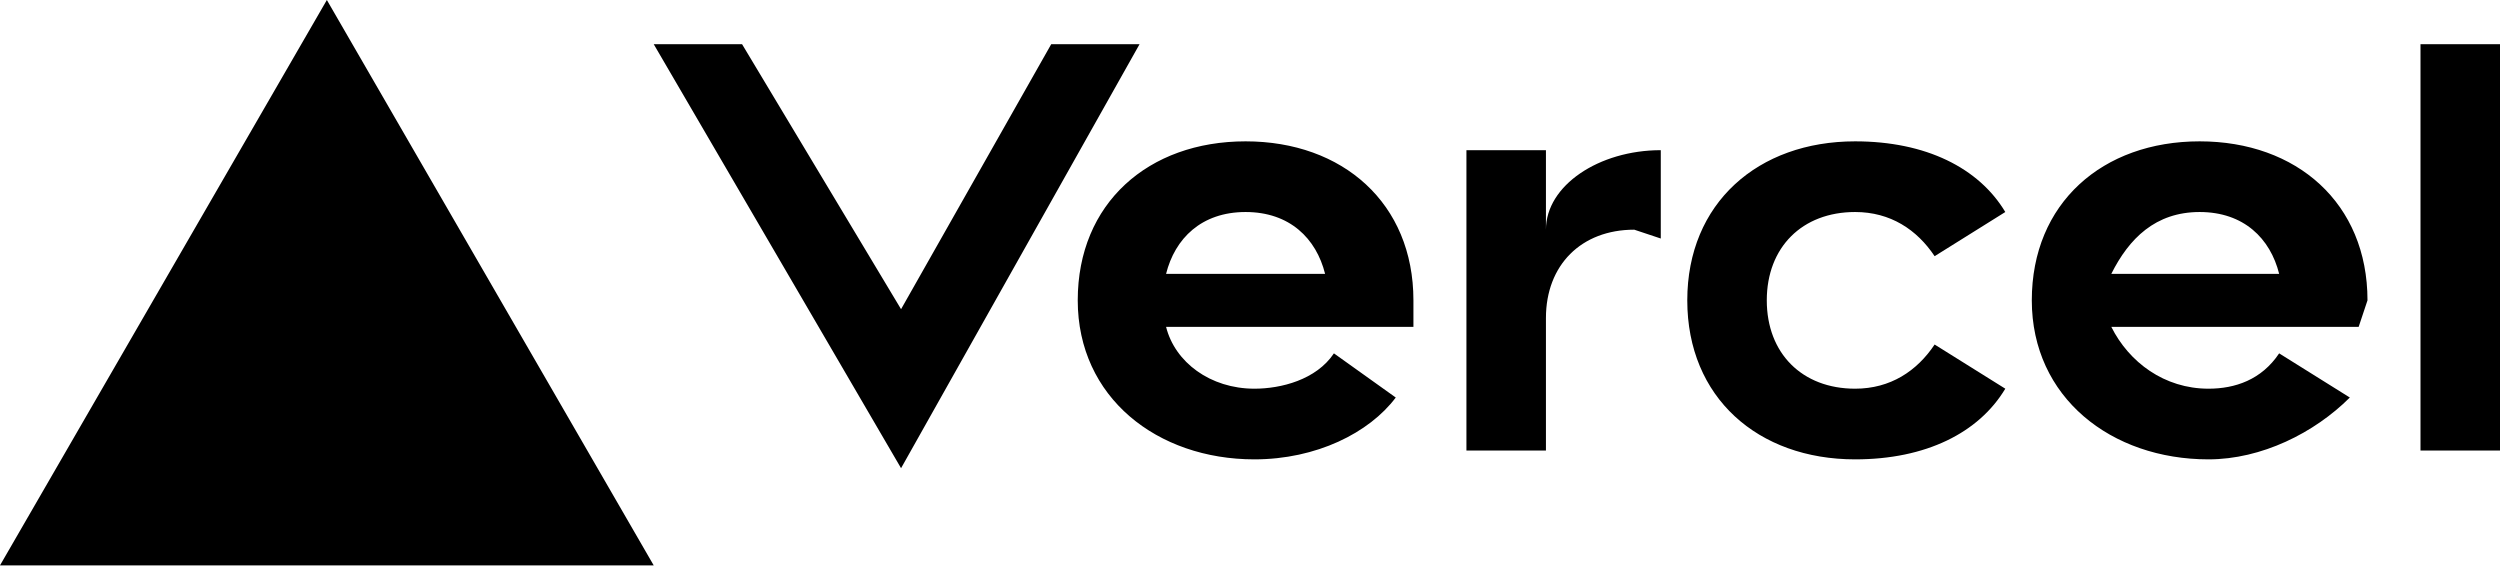
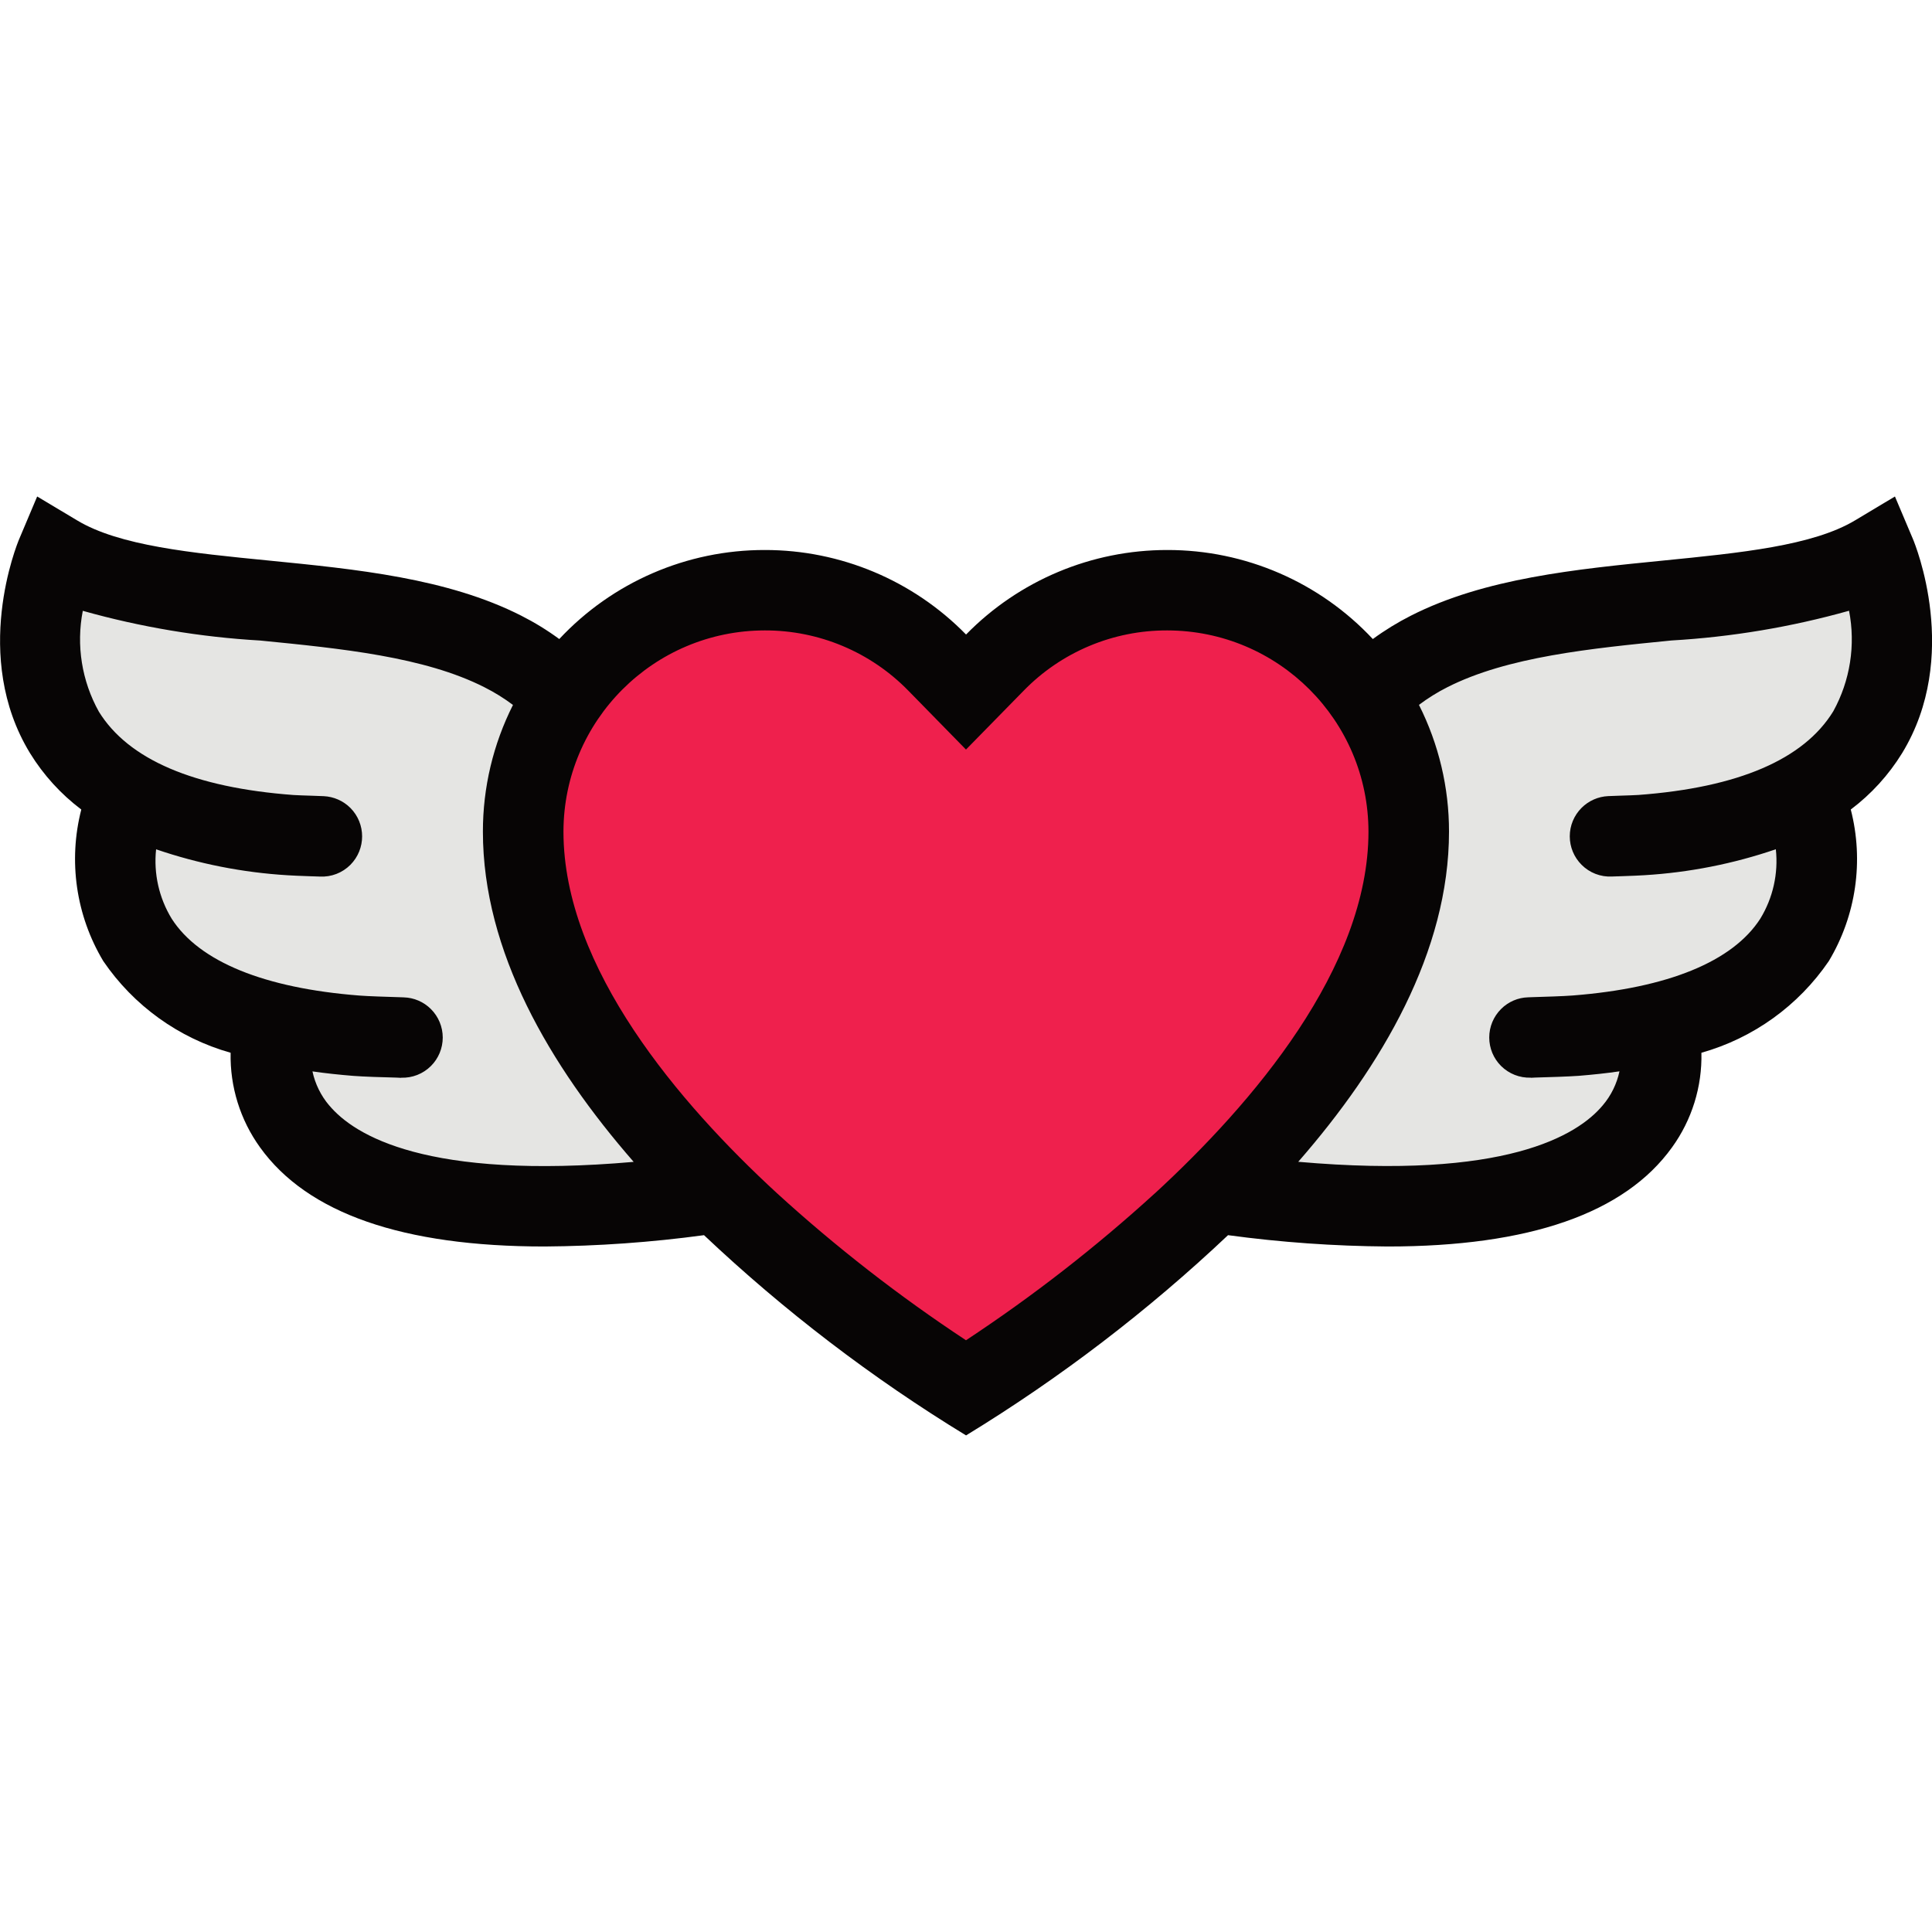
- <svg xmlns="http://www.w3.org/2000/svg" fill="none" viewBox="0 0 283 64">
-   <path fill="black" d="M141 16c-11 0-19 7-19 18s9 18 20 18c7 0 13-3 16-7l-7-5c-2 3-6 4-9 4-5 0-9-3-10-7h28v-3c0-11-8-18-19-18zm-9 15c1-4 4-7 9-7s8 3 9 7h-18zm117-15c-11 0-19 7-19 18s9 18 20 18c6 0 12-3 16-7l-8-5c-2 3-5 4-8 4-5 0-9-3-11-7h28l1-3c0-11-8-18-19-18zm-10 15c2-4 5-7 10-7s8 3 9 7h-19zm-39 3c0 6 4 10 10 10 4 0 7-2 9-5l8 5c-3 5-9 8-17 8-11 0-19-7-19-18s8-18 19-18c8 0 14 3 17 8l-8 5c-2-3-5-5-9-5-6 0-10 4-10 10zm83-29v46h-9V5h9zM37 0l37 64H0L37 0zm92 5-27 48L74 5h10l18 30 17-30h10zm59 12v10l-3-1c-6 0-10 4-10 10v15h-9V17h9v9c0-5 6-9 13-9z" />
+ <svg xmlns="http://www.w3.org/2000/svg" width="800px" height="800px" viewBox="0 -28.4 110.514 110.514">
+   <g id="Group_1126" data-name="Group 1126" transform="translate(-2153.771 -14295.673)">
+     <path id="Path_845" data-name="Path 845" d="M-3001.9,2475.261l.754-14.572-6.043-2.158-21.478-3.668,2.807,15.648,2.483,8.6,5.612,2.41,1.833,3.023,6.908,6.15h13.708l3.128-1.725-9.712-13.708" transform="translate(5186 11845)" fill="#e5e5e3" fill-rule="evenodd" />
+     <path id="Path_846" data-name="Path 846" d="M-2951.9,2475.261l-.756-14.572,6.044-2.158,21.476-3.668-2.8,15.648-2.483,8.6-5.612,2.41-1.835,3.023-6.907,6.15h-13.706l-3.131-1.725,9.714-13.708" transform="translate(5186 11845)" fill="#e5e5e3" fill-rule="evenodd" />
+     <path id="Path_847" data-name="Path 847" d="M-2952.689,2462.141l-7.654-6.1-7.424-.577-9.348,4.463-1.841-1.275-6.8-3.188-6.367.361-8.358,4.887-2.478,7.784.712,7.508,7.924,11.684,7.511,8.209,10.338,6.867,5.519-4.533,13.383-11.824,6.586-15.3-1.7-8.967" transform="translate(5186 11845)" fill="#ef204d" fill-rule="evenodd" />
+     <path id="Path_848" data-name="Path 848" d="M-2927.36,2462.956c-1.683,2.753-5.434,4.365-11.151,4.79-.184.013-.683.03-1.052.041-.273.009-.522.019-.677.025h0a2.3,2.3,0,0,0-1.52.672,2.3,2.3,0,0,0,0,3.256,2.282,2.282,0,0,0,1.737.671v0c.137-.008.362-.014.61-.02.566-.021.984-.035,1.248-.055a28.514,28.514,0,0,0,7.517-1.484,6.317,6.317,0,0,1-.89,3.973c-1.576,2.449-5.284,3.967-10.729,4.392-.512.041-1.616.074-2.277.094l-.267.01v0a2.273,2.273,0,0,0-1.554.669,2.3,2.3,0,0,0,0,3.259,2.3,2.3,0,0,0,1.7.668v.007l.263-.013c.792-.022,1.875-.055,2.493-.1.8-.066,1.575-.147,2.317-.256a4.416,4.416,0,0,1-.955,1.943c-1.447,1.733-5.6,4.27-17.42,3.232,4.8-5.5,8.624-12.036,8.624-18.889a16.07,16.07,0,0,0-1.719-7.248,10.839,10.839,0,0,1,1.621-1.009c3.447-1.749,8.213-2.218,12.826-2.675a47.729,47.729,0,0,0,10.155-1.7A8.526,8.526,0,0,1-2927.36,2462.956Zm-38.793,27.563a87.476,87.476,0,0,1-10.82,8.419,87.53,87.53,0,0,1-10.82-8.419c-5.567-5.125-12.205-12.871-12.205-20.675a11.525,11.525,0,0,1,11.514-11.51,11.432,11.432,0,0,1,8.223,3.456l3.288,3.359,3.292-3.359a11.412,11.412,0,0,1,8.221-3.456,11.521,11.521,0,0,1,11.51,11.51c0,7.8-6.633,15.55-12.2,20.675Zm-47.249-5.018a4.45,4.45,0,0,1-.954-1.943c.745.109,1.519.19,2.321.256.616.048,1.7.081,2.485.1l.27.013v-.007a2.3,2.3,0,0,0,1.7-.668,2.3,2.3,0,0,0,0-3.259,2.288,2.288,0,0,0-1.555-.669v0l-.273-.01c-.658-.02-1.761-.053-2.27-.094-5.443-.425-9.157-1.943-10.728-4.392a6.33,6.33,0,0,1-.894-3.973,28.565,28.565,0,0,0,7.521,1.484c.262.02.686.034,1.254.055.243.006.465.012.6.02v0a2.292,2.292,0,0,0,1.738-.671,2.308,2.308,0,0,0,0-3.256,2.315,2.315,0,0,0-1.523-.672h0c-.154-.006-.405-.016-.673-.025-.368-.011-.871-.028-1.057-.041-5.7-.425-9.443-2.031-11.133-4.766a8.505,8.505,0,0,1-.92-5.77,47.577,47.577,0,0,0,10.158,1.7c4.61.457,9.38.926,12.822,2.675a10.806,10.806,0,0,1,1.627,1.009,16.058,16.058,0,0,0-1.72,7.248c0,6.853,3.821,13.384,8.624,18.889C-3007.8,2489.771-3011.951,2487.234-3013.4,2485.5Zm90.6-32.386-1.033-2.442-2.275,1.362c-2.416,1.454-6.564,1.863-10.953,2.3-5.035.5-10.242,1.012-14.458,3.154a15.727,15.727,0,0,0-2.18,1.338,16.055,16.055,0,0,0-11.755-5.093,16.088,16.088,0,0,0-11.513,4.835,16.082,16.082,0,0,0-11.511-4.835,16.058,16.058,0,0,0-11.758,5.093,15.53,15.53,0,0,0-2.178-1.338c-4.22-2.142-9.424-2.656-14.459-3.154-4.387-.432-8.535-.841-10.95-2.3l-2.278-1.362-1.031,2.442c-.115.274-2.759,6.705.624,12.243a11.756,11.756,0,0,0,2.931,3.221,11.369,11.369,0,0,0,1.258,8.671,13.132,13.132,0,0,0,7.284,5.243,8.924,8.924,0,0,0,1.681,5.409c2.71,3.777,8.169,5.673,16.275,5.673a71.742,71.742,0,0,0,9.123-.648,90.324,90.324,0,0,0,14.989,11.454,90.378,90.378,0,0,0,14.986-11.454,71.8,71.8,0,0,0,9.126.648c8.109,0,13.565-1.9,16.273-5.673a8.875,8.875,0,0,0,1.679-5.409,13.139,13.139,0,0,0,7.287-5.243,11.358,11.358,0,0,0,1.257-8.671,11.725,11.725,0,0,0,2.934-3.221c3.383-5.538.74-11.969.625-12.243" transform="translate(5186 11845)" fill="#070505" fill-rule="evenodd" />
+   </g>
</svg>
